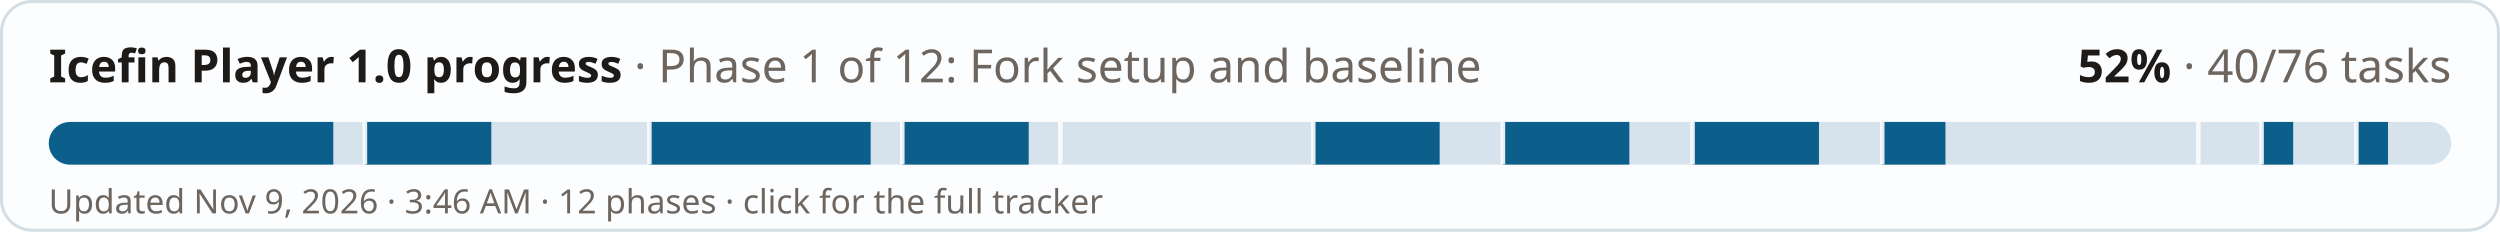
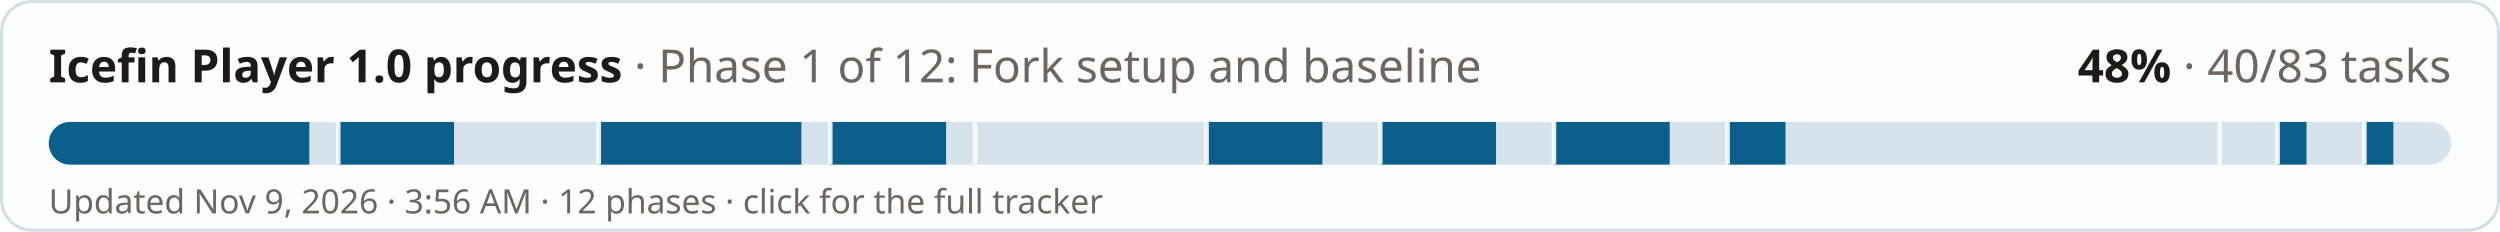
- <svg xmlns="http://www.w3.org/2000/svg" width="820" height="76" viewBox="0 0 820 76" role="img" aria-label="Icefin Player 1.0 progress: 52% (40 of 76 tasks)">
+ <svg xmlns="http://www.w3.org/2000/svg" width="820" height="76" viewBox="0 0 820 76" role="img" aria-label="Icefin Player 1.0 progress: 48% (40 of 83 tasks)">
  <style>
  .bg{fill:#fcfdfe;stroke:#d3dde4} .fg{fill:#1d1a18} .mu{fill:#6d655e} .track{fill:#d6e3ec} .done{fill:#0b5f8a} .full{fill:#2f6b3a} .tick{fill:#fcfdfe;opacity:.9}
  @media (prefers-color-scheme: dark){ .bg{fill:#1a2127;stroke:#2e3a43} .fg{fill:#f1ebe2} .mu{fill:#a99f94} .track{fill:#24384a} .done{fill:#6cb6e4} .full{fill:#6fbf7c} .tick{fill:#1a2127} }
  text{font-family:-apple-system,"Segoe UI",system-ui,"Noto Sans","DejaVu Sans",sans-serif}
</style>
  <rect class="bg" x="0.5" y="0.5" width="819" height="75" rx="10" />
  <text class="fg" x="16" y="27" font-size="15" font-weight="700">Icefin Player 1.0 progress <tspan class="mu" font-weight="400">· Phase 1 of 12: Fork setup and baseline</tspan>
  </text>
-   <text class="fg" x="804" y="27" font-size="15" font-weight="700" text-anchor="end">52% <tspan class="mu" font-weight="400">· 40/76 tasks</tspan>
+   <text class="fg" x="804" y="27" font-size="15" font-weight="700" text-anchor="end">48% <tspan class="mu" font-weight="400">· 40/83 tasks</tspan>
  </text>
  <rect class="track" x="16" y="40" width="788" height="14" rx="7" />
  <clipPath id="c">
    <rect x="16" y="40" width="788" height="14" rx="7" />
  </clipPath>
  <g clip-path="url(#c)">
-     <rect class="done" x="16" y="40" width="93.32" height="14" />
-     <rect class="done" x="119.68" y="40" width="41.47" height="14" />
-     <rect class="done" x="213" y="40" width="72.58" height="14" />
-     <rect class="done" x="295.95" y="40" width="41.47" height="14" />
-     <rect class="done" x="430.74" y="40" width="41.47" height="14" />
-     <rect class="done" x="492.95" y="40" width="41.47" height="14" />
-     <rect class="done" x="555.16" y="40" width="41.47" height="14" />
-     <rect class="done" x="617.37" y="40" width="20.74" height="14" />
-     <rect class="done" x="741.79" y="40" width="10.37" height="14" />
-     <rect class="done" x="772.89" y="40" width="10.37" height="14" />
-     <rect class="tick" x="118.93" y="40" width="1.5" height="14" />
-     <rect class="tick" x="212.25" y="40" width="1.5" height="14" />
-     <rect class="tick" x="295.2" y="40" width="1.5" height="14" />
-     <rect class="tick" x="347.04" y="40" width="1.5" height="14" />
-     <rect class="tick" x="429.99" y="40" width="1.5" height="14" />
-     <rect class="tick" x="492.2" y="40" width="1.5" height="14" />
-     <rect class="tick" x="554.41" y="40" width="1.5" height="14" />
-     <rect class="tick" x="616.62" y="40" width="1.5" height="14" />
-     <rect class="tick" x="720.3" y="40" width="1.5" height="14" />
-     <rect class="tick" x="741.04" y="40" width="1.5" height="14" />
-     <rect class="tick" x="772.14" y="40" width="1.5" height="14" />
+     <rect class="done" x="16" y="40" width="85.45" height="14" />
+     <rect class="done" x="110.94" y="40" width="37.98" height="14" />
+     <rect class="done" x="196.39" y="40" width="66.46" height="14" />
+     <rect class="done" x="272.34" y="40" width="37.98" height="14" />
+     <rect class="done" x="395.76" y="40" width="37.98" height="14" />
+     <rect class="done" x="452.72" y="40" width="37.98" height="14" />
+     <rect class="done" x="509.69" y="40" width="37.98" height="14" />
+     <rect class="done" x="566.65" y="40" width="18.99" height="14" />
+     <rect class="done" x="747.04" y="40" width="9.49" height="14" />
+     <rect class="done" x="775.52" y="40" width="9.49" height="14" />
+     <rect class="tick" x="110.19" y="40" width="1.5" height="14" />
+     <rect class="tick" x="195.64" y="40" width="1.5" height="14" />
+     <rect class="tick" x="271.59" y="40" width="1.5" height="14" />
+     <rect class="tick" x="319.06" y="40" width="1.5" height="14" />
+     <rect class="tick" x="395.01" y="40" width="1.5" height="14" />
+     <rect class="tick" x="451.97" y="40" width="1.5" height="14" />
+     <rect class="tick" x="508.94" y="40" width="1.5" height="14" />
+     <rect class="tick" x="565.9" y="40" width="1.5" height="14" />
+     <rect class="tick" x="727.3" y="40" width="1.5" height="14" />
+     <rect class="tick" x="746.29" y="40" width="1.5" height="14" />
+     <rect class="tick" x="774.77" y="40" width="1.5" height="14" />
  </g>
-   <text class="mu" x="16" y="70" font-size="11">Updated Nov 9, 2026 · 3:46 AM · 12 phases · click for the full tracker</text>
+   <text class="mu" x="16" y="70" font-size="11">Updated Nov 9, 2026 · 3:56 AM · 12 phases · click for the full tracker</text>
</svg>
